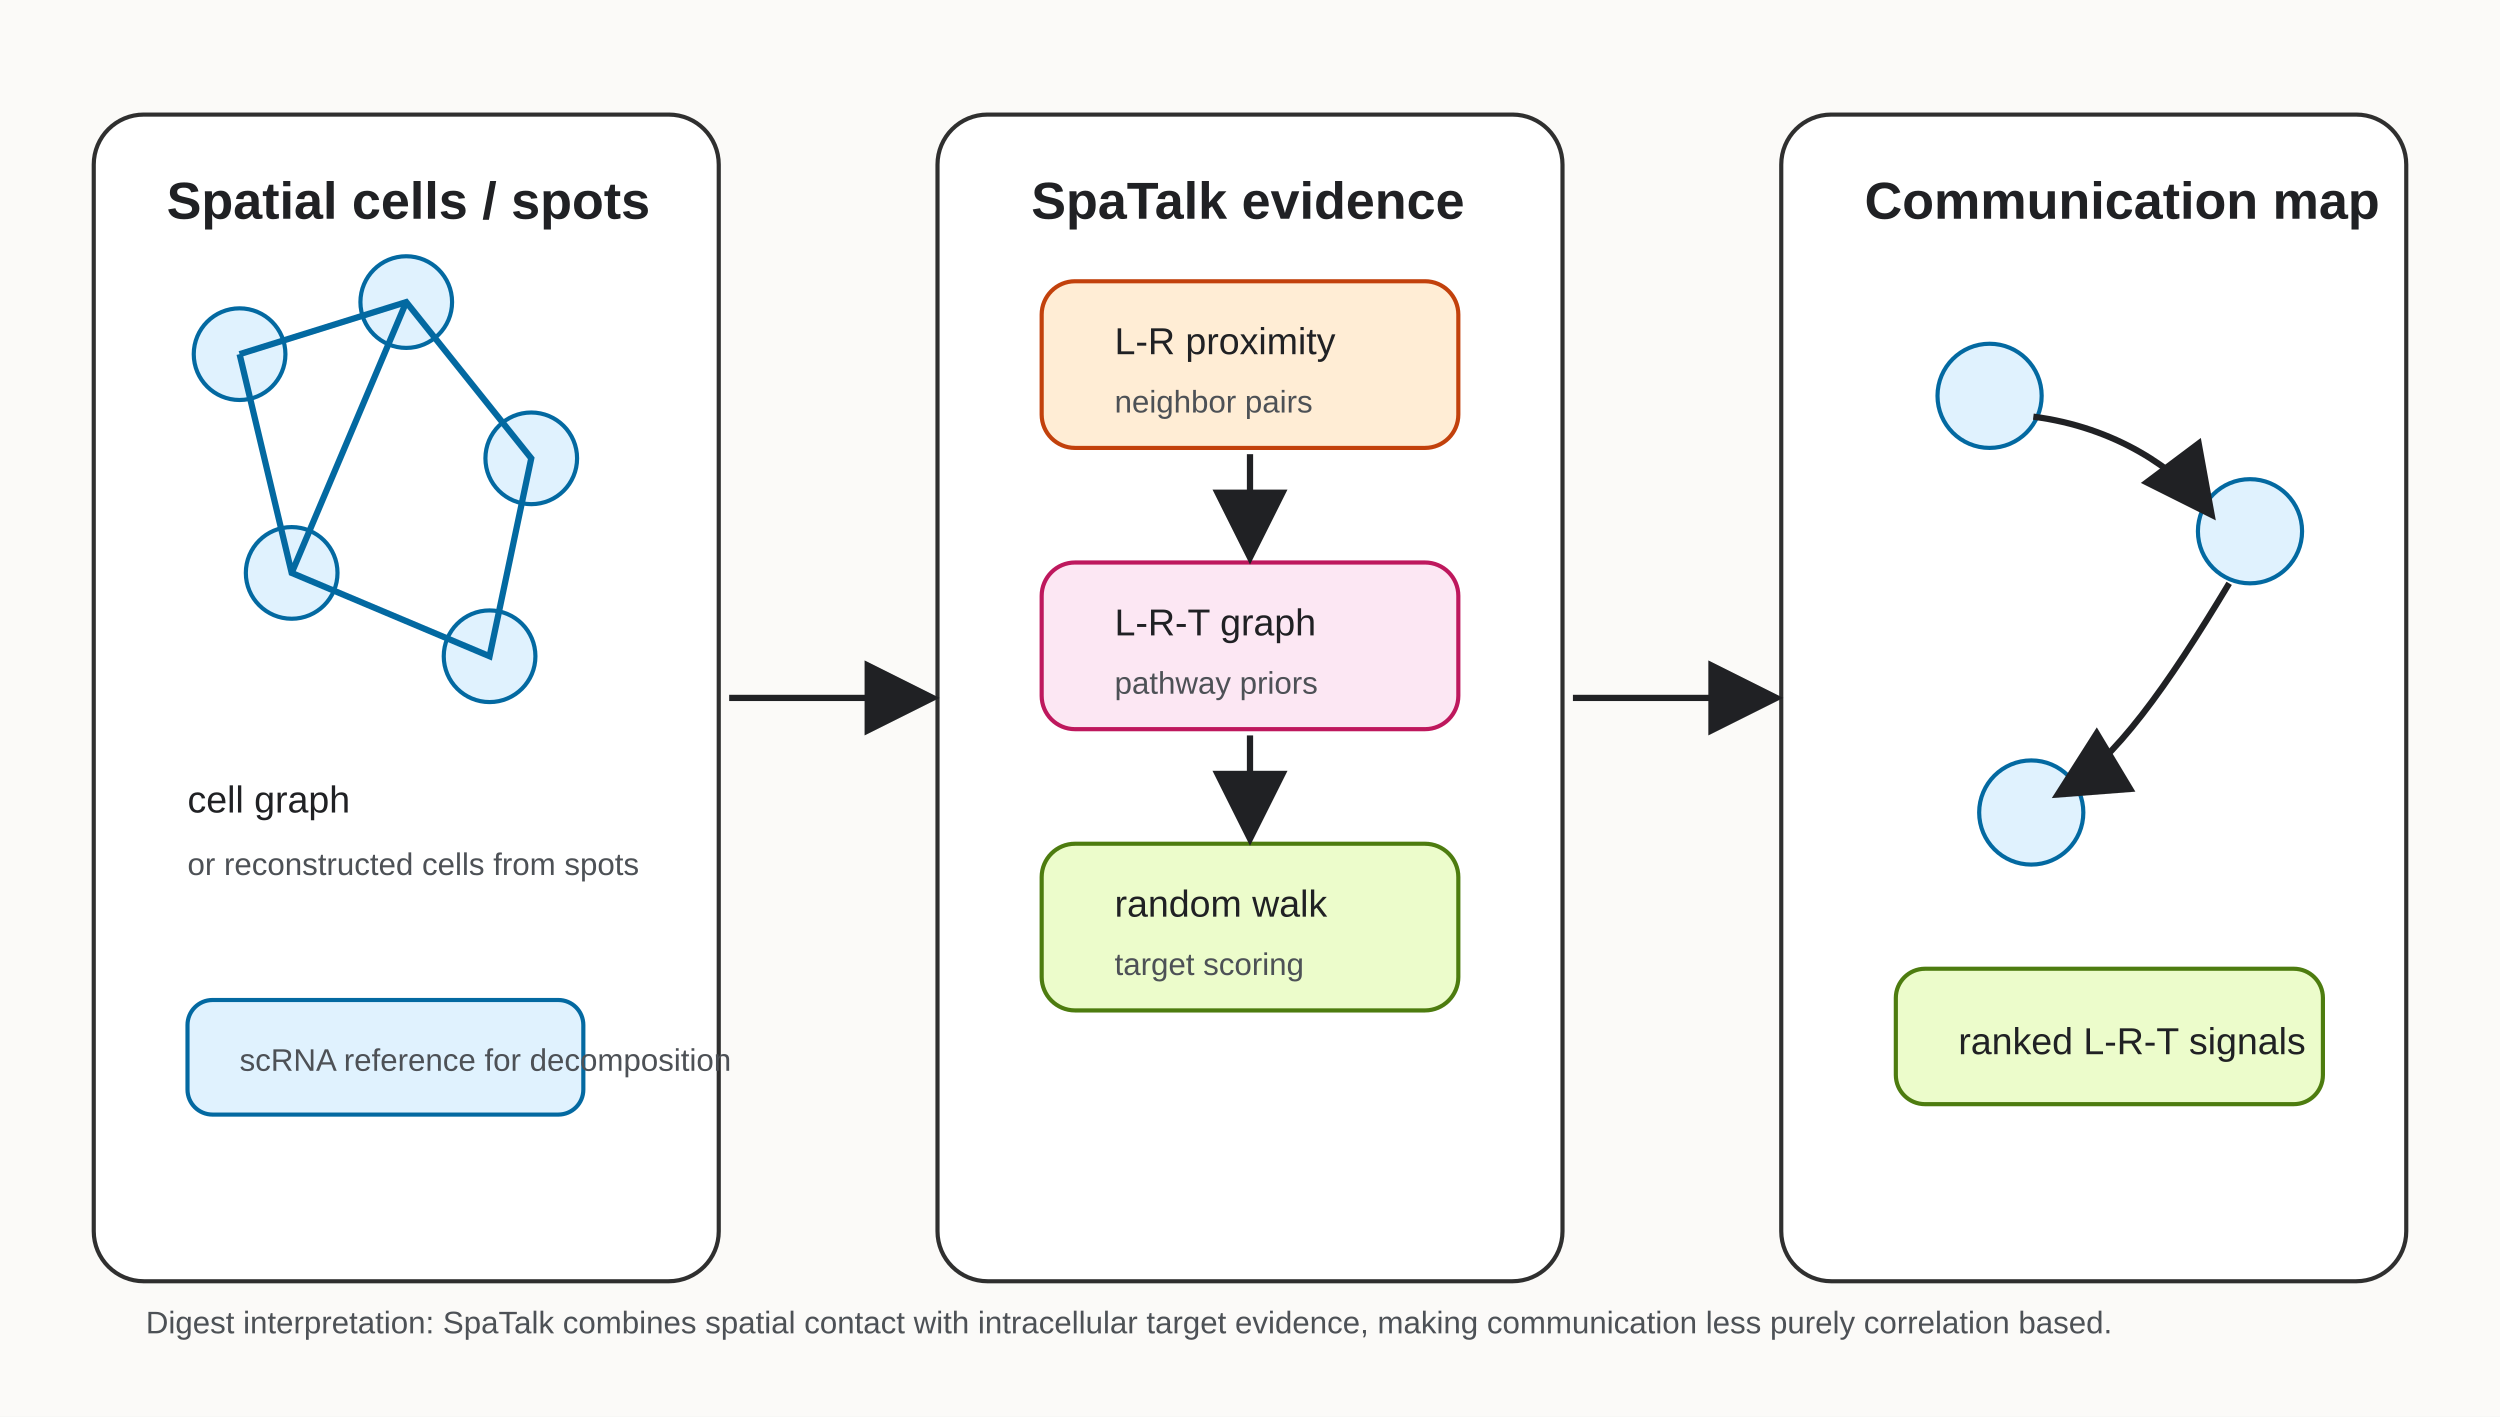
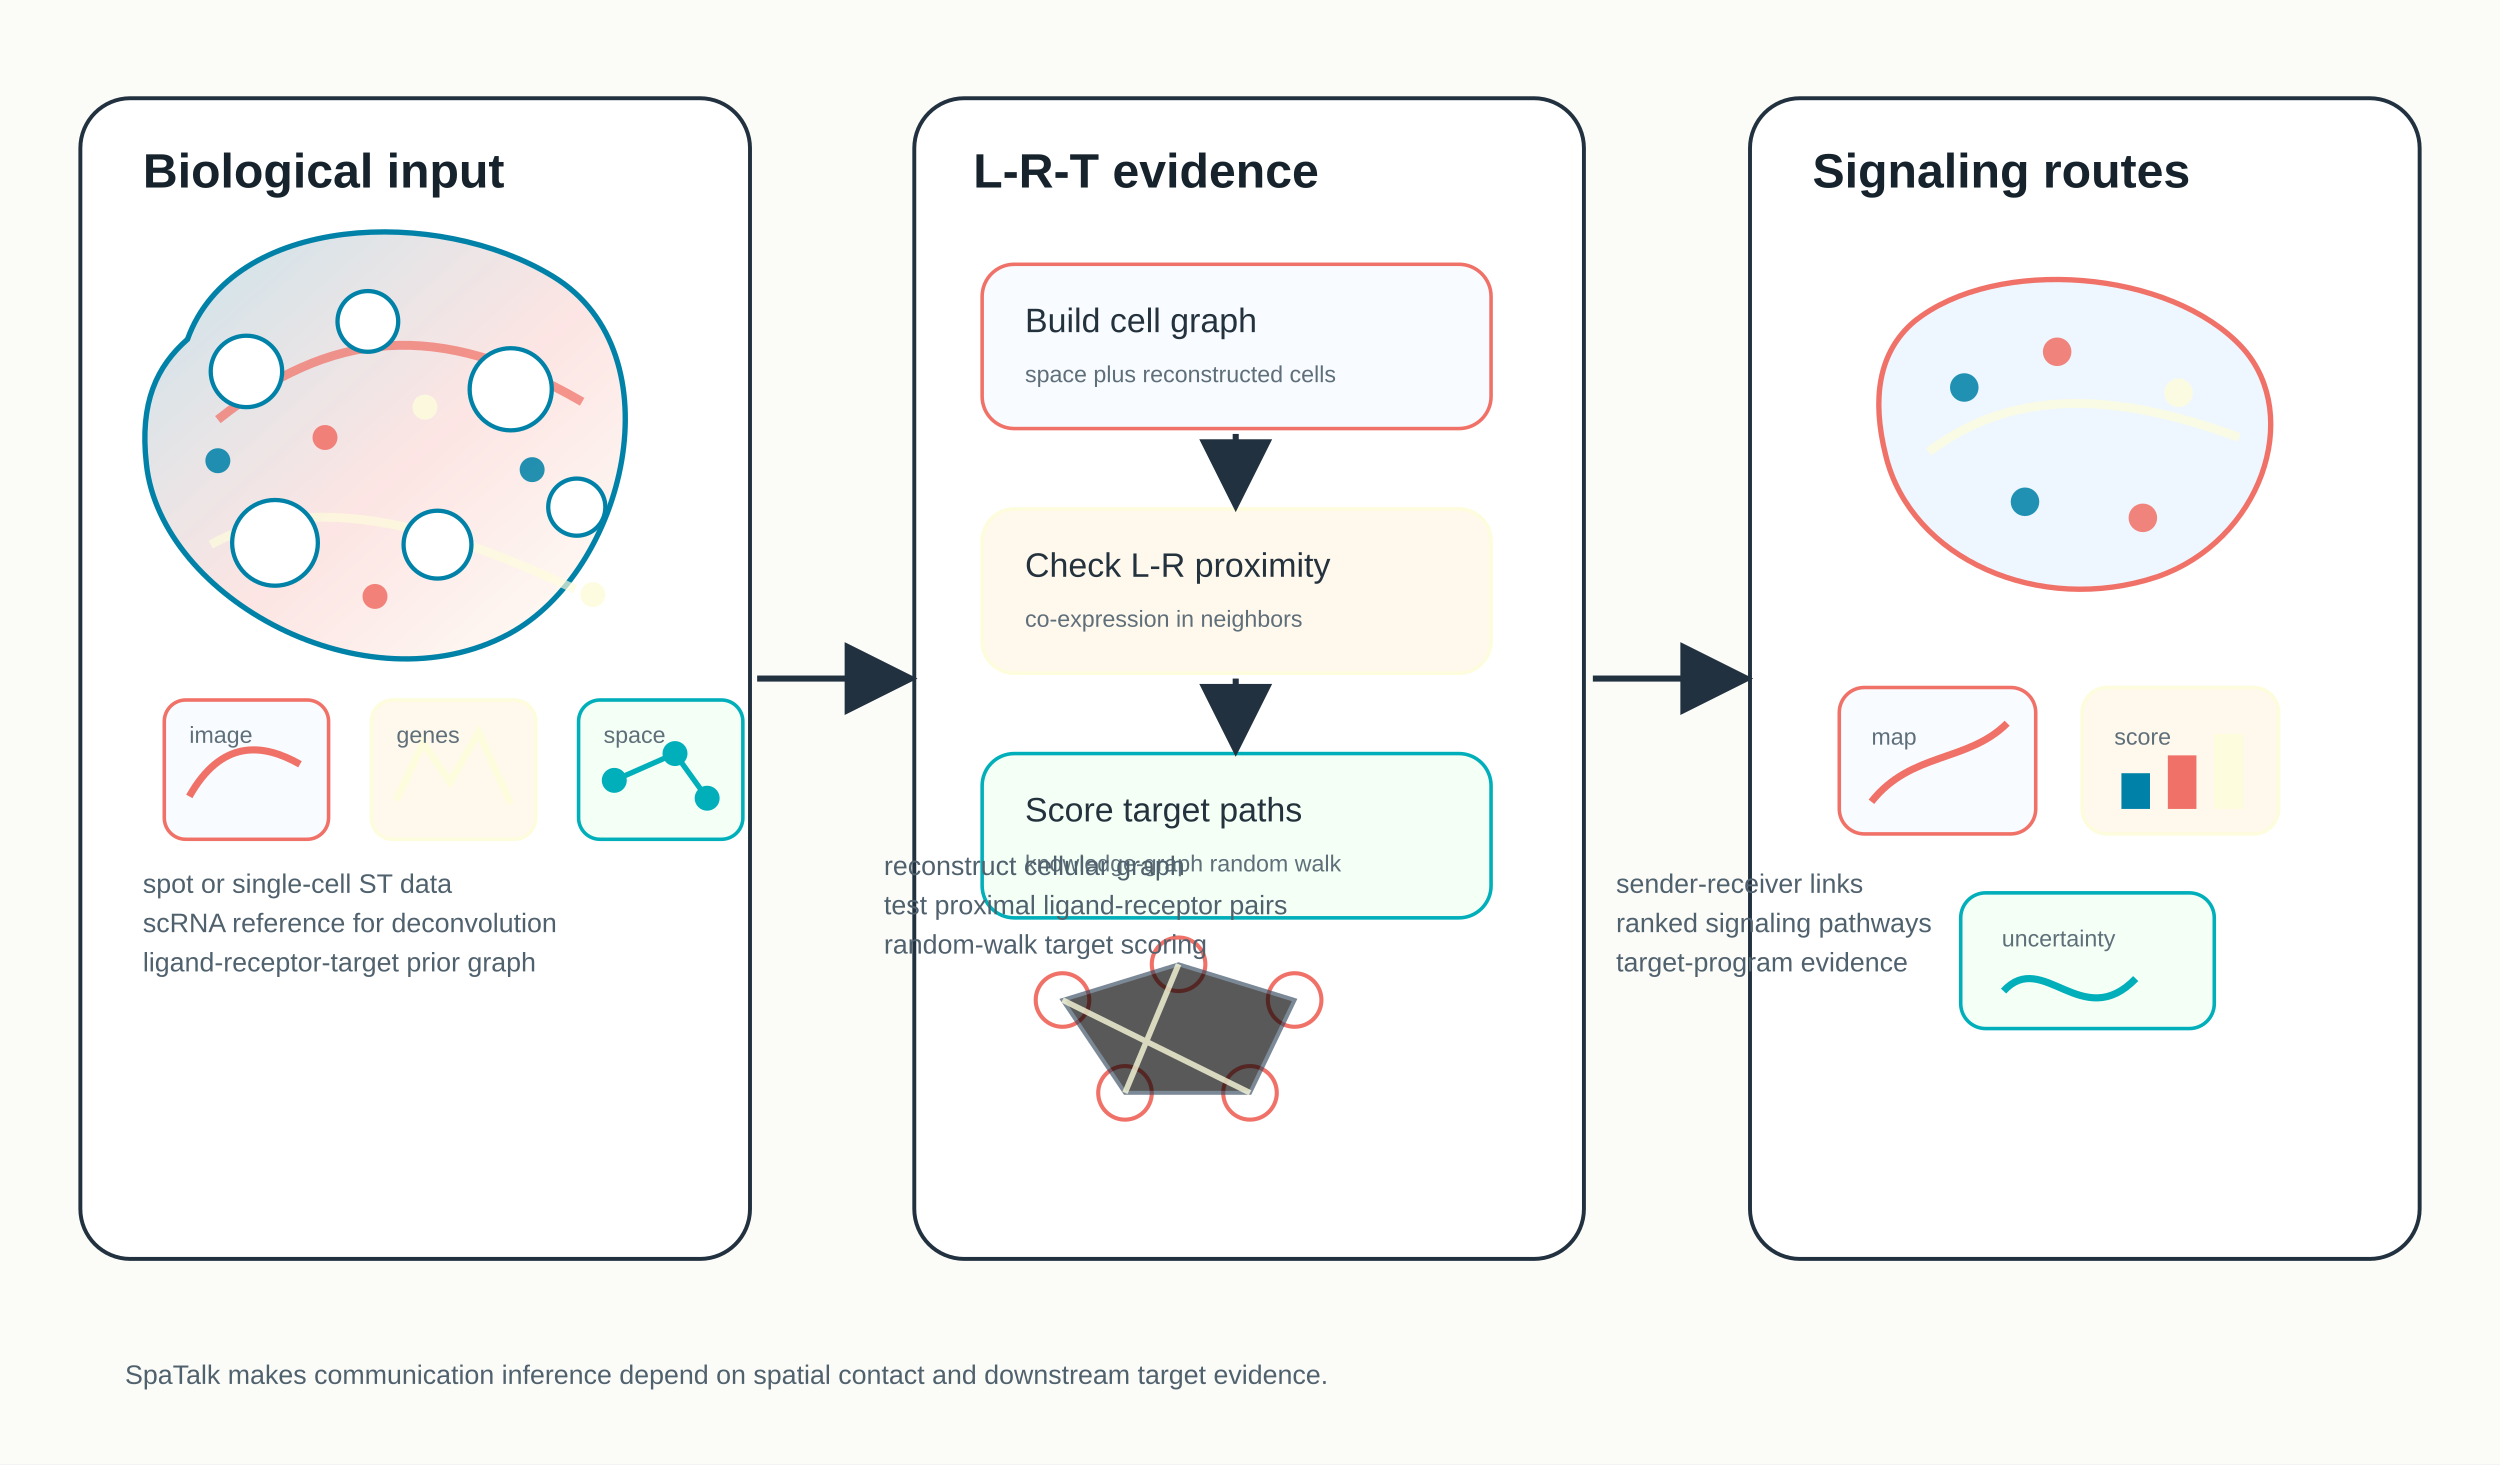
- <svg xmlns="http://www.w3.org/2000/svg" width="1200" height="680" viewBox="0 0 1200 680" role="img" aria-labelledby="title desc">
+ <svg xmlns="http://www.w3.org/2000/svg" width="1400" height="820" viewBox="0 0 1400 820" role="img" aria-labelledby="title desc">
  <defs>
+     <linearGradient id="tissueGrad" x1="0" x2="1" y1="0" y2="1">
+       <stop offset="0" stop-color="#0081a7" stop-opacity="0.22" />
+       <stop offset="0.55" stop-color="#f07167" stop-opacity="0.18" />
+       <stop offset="1" stop-color="#fdfcdc" stop-opacity="0.18" />
+     </linearGradient>
+     <linearGradient id="latentGrad" x1="0" x2="1">
+       <stop offset="0" stop-color="#f07167" stop-opacity="0.92" />
+       <stop offset="1" stop-color="#fdfcdc" stop-opacity="0.92" />
+     </linearGradient>
+     <marker id="arrow" markerWidth="12" markerHeight="12" refX="10" refY="6" orient="auto">
+       <path d="M0,0 L12,6 L0,12 z" fill="#22313f" />
+     </marker>
    <style>
-       .bg{fill:#fbfaf8}.panel{fill:#fff;stroke:#2f2f2f;stroke-width:2}.h{font:700 25px Arial,sans-serif;fill:#202124}.t{font:18px Arial,sans-serif;fill:#202124}.s{font:15px Arial,sans-serif;fill:#4d5156}.arrow{stroke:#202124;stroke-width:3;fill:none;marker-end:url(#a)}.cell{fill:#e0f2fe;stroke:#0369a1;stroke-width:2}.kg{fill:#fce7f3;stroke:#be185d;stroke-width:2}.score{fill:#ecfccb;stroke:#4d7c0f;stroke-width:2}.sig{fill:#ffedd5;stroke:#c2410c;stroke-width:2}
+       .bg{fill:#fbfbf7}.panel{fill:#ffffff;stroke:#22313f;stroke-width:2.2}.h{font:700 27px Arial,sans-serif;fill:#17232c}.t{font:19px Arial,sans-serif;fill:#24323d}.s{font:15px Arial,sans-serif;fill:#50616e}.xs{font:13px Arial,sans-serif;fill:#5f6f7a}.arrow{stroke:#22313f;stroke-width:3.4;fill:none;marker-end:url(#arrow)}.cell{fill:#ffffff;stroke:#0081a7;stroke-width:2.4}.spot{fill:#0081a7;opacity:.86}.spot2{fill:#f07167;opacity:.86}.spot3{fill:#fdfcdc;opacity:.86}.node{fill:#ffffff;stroke:#f07167;stroke-width:2.3}.edge{stroke:#34495e;stroke-width:2.2;opacity:.65}.edge2{stroke:#fdfcdc;stroke-width:3.2;opacity:.78}.chip{fill:#f8fbff;stroke:#f07167;stroke-width:2}.chip2{fill:#fff8ed;stroke:#fdfcdc;stroke-width:2}.chip3{fill:#f4fff6;stroke:#00afb9;stroke-width:2}.latent{fill:url(#latentGrad);opacity:.86}.dash{stroke-dasharray:8 7}.thick{stroke-width:5}
    </style>
-     <marker id="a" markerWidth="12" markerHeight="12" refX="10" refY="6" orient="auto">
-       <path d="M0,0 L12,6 L0,12 z" fill="#202124" />
-     </marker>
  </defs>
-   <rect class="bg" width="1200" height="680" />
-   <rect class="panel" x="45" y="55" width="300" height="560" rx="24" />
-   <rect class="panel" x="450" y="55" width="300" height="560" rx="24" />
-   <rect class="panel" x="855" y="55" width="300" height="560" rx="24" />
-   <text class="h" x="80" y="105">Spatial cells / spots</text>
-   <text class="h" x="495" y="105">SpaTalk evidence</text>
-   <text class="h" x="895" y="105">Communication map</text>
-   <g>
-     <circle class="cell" cx="115" cy="170" r="22" />
-     <circle class="cell" cx="195" cy="145" r="22" />
-     <circle class="cell" cx="255" cy="220" r="22" />
-     <circle class="cell" cx="140" cy="275" r="22" />
-     <circle class="cell" cx="235" cy="315" r="22" />
-     <path d="M115 170 L195 145 L255 220 L235 315 L140 275 L115 170 M195 145 L140 275" stroke="#0369a1" stroke-width="3" fill="none" />
-     <text class="t" x="90" y="390">cell graph</text>
-     <text class="s" x="90" y="420">or reconstructed cells from spots</text>
-     <rect class="cell" x="90" y="480" width="190" height="55" rx="12" />
-     <text class="s" x="115" y="514">scRNA reference for decomposition</text>
+   <rect class="bg" width="1400" height="820" />
+   <rect class="panel" x="45" y="55" width="375" height="650" rx="28" />
+   <rect class="panel" x="512" y="55" width="375" height="650" rx="28" />
+   <rect class="panel" x="980" y="55" width="375" height="650" rx="28" />
+   <text class="h" x="80" y="105">Biological input</text>
+   <text class="h" x="545" y="105">L-R-T evidence</text>
+   <text class="h" x="1015" y="105">Signaling routes</text>
+   <path d="M105 190 C130 120 245 115 310 155 C380 198 350 320 285 355 C205 398 90 335 82 260 C78 225 88 205 105 190 Z" fill="url(#tissueGrad)" stroke="#0081a7" stroke-width="3" />
+   <path d="M122 235 C185 185 245 178 326 225" stroke="#f07167" stroke-width="5" fill="none" opacity=".72" />
+   <path d="M118 305 C172 275 242 292 322 330" stroke="#fdfcdc" stroke-width="5" fill="none" opacity=".68" />
+   <circle class="cell" cx="138" cy="208" r="20" />
+   <circle class="cell" cx="206" cy="180" r="17" />
+   <circle class="cell" cx="286" cy="218" r="23" />
+   <circle class="cell" cx="154" cy="304" r="24" />
+   <circle class="cell" cx="245" cy="305" r="19" />
+   <circle class="cell" cx="323" cy="284" r="16" />
+   <circle class="spot" cx="122" cy="258" r="7" />
+   <circle class="spot2" cx="182" cy="245" r="7" />
+   <circle class="spot3" cx="238" cy="228" r="7" />
+   <circle class="spot" cx="298" cy="263" r="7" />
+   <circle class="spot2" cx="210" cy="334" r="7" />
+   <circle class="spot3" cx="332" cy="333" r="7" />
+   <g transform="translate(92 392)">
+     <rect class="chip" x="0" y="0" width="92" height="78" rx="12" />
+     <path d="M14 54 C32 22 55 24 76 36" stroke="#f07167" stroke-width="4" fill="none" />
+     <text class="xs" x="14" y="24">image</text>
+     <rect class="chip2" x="116" y="0" width="92" height="78" rx="12" />
+     <path d="M130 56 L145 24 L160 46 L176 18 L194 58" stroke="#fdfcdc" stroke-width="4" fill="none" />
+     <text class="xs" x="130" y="24">genes</text>
+     <rect class="chip3" x="232" y="0" width="92" height="78" rx="12" />
+     <circle cx="252" cy="45" r="7" fill="#00afb9" />
+     <circle cx="286" cy="30" r="7" fill="#00afb9" />
+     <circle cx="304" cy="55" r="7" fill="#00afb9" />
+     <path d="M252 45 L286 30 L304 55" stroke="#00afb9" stroke-width="3" fill="none" />
+     <text class="xs" x="246" y="24">space</text>
  </g>
-   <path class="arrow" d="M350 335 L445 335" />
-   <g>
-     <rect class="sig" x="500" y="135" width="200" height="80" rx="16" />
-     <text class="t" x="535" y="170">L-R proximity</text>
-     <text class="s" x="535" y="198">neighbor pairs</text>
-     <rect class="kg" x="500" y="270" width="200" height="80" rx="16" />
-     <text class="t" x="535" y="305">L-R-T graph</text>
-     <text class="s" x="535" y="333">pathway priors</text>
-     <rect class="score" x="500" y="405" width="200" height="80" rx="16" />
-     <text class="t" x="535" y="440">random walk</text>
-     <text class="s" x="535" y="468">target scoring</text>
-     <path class="arrow" d="M600 218 L600 265" />
-     <path class="arrow" d="M600 353 L600 400" />
+   <text class="s" x="80" y="500">spot or single-cell ST data</text>
+   <text class="s" x="80" y="522">scRNA reference for deconvolution</text>
+   <text class="s" x="80" y="544">ligand-receptor-target prior graph</text>
+   <path class="arrow" d="M424 380 C460 380 475 380 507 380" />
+   <g transform="translate(550 148)">
+     <rect class="chip" x="0" y="0" width="285" height="92" rx="18" />
+     <text class="t" x="24" y="38">Build cell graph</text>
+     <text class="xs" x="24" y="66">space plus reconstructed cells</text>
+     <rect class="chip2" x="0" y="137" width="285" height="92" rx="18" />
+     <text class="t" x="24" y="175">Check L-R proximity</text>
+     <text class="xs" x="24" y="203">co-expression in neighbors</text>
+     <rect class="chip3" x="0" y="274" width="285" height="92" rx="18" />
+     <text class="t" x="24" y="312">Score target paths</text>
+     <text class="xs" x="24" y="340">knowledge-graph random walk</text>
+     <path class="arrow" d="M142 95 L142 132" />
+     <path class="arrow" d="M142 232 L142 269" />
  </g>
-   <path class="arrow" d="M755 335 L850 335" />
-   <g>
-     <circle class="cell" cx="955" cy="190" r="25" />
-     <circle class="cell" cx="1080" cy="255" r="25" />
-     <circle class="cell" cx="975" cy="390" r="25" />
-     <path class="arrow" d="M976 200 C1015 205 1045 225 1060 245" />
-     <path class="arrow" d="M1070 280 C1040 330 1015 365 990 380" />
-     <rect class="score" x="910" y="465" width="205" height="65" rx="14" />
-     <text class="t" x="940" y="506">ranked L-R-T signals</text>
+   <g transform="translate(595 560)">
+     <circle class="node" cx="0" cy="0" r="15" />
+     <circle class="node" cx="65" cy="-20" r="15" />
+     <circle class="node" cx="130" cy="0" r="15" />
+     <circle class="node" cx="35" cy="52" r="15" />
+     <circle class="node" cx="105" cy="52" r="15" />
+     <path class="edge" d="M0 0 L65 -20 L130 0 L105 52 L35 52 Z" />
+     <path class="edge2" d="M0 0 L105 52 M65 -20 L35 52" />
  </g>
-   <text class="s" x="70" y="640">Digest interpretation: SpaTalk combines spatial contact with intracellular target evidence, making communication less purely correlation based.</text>
+   <text class="s" x="495" y="490">reconstruct cellular graph</text>
+   <text class="s" x="495" y="512">test proximal ligand-receptor pairs</text>
+   <text class="s" x="495" y="534">random-walk target scoring</text>
+   <path class="arrow" d="M892 380 C930 380 945 380 975 380" />
+   <g transform="translate(1030 135)">
+     <path d="M42 45 C88 8 186 16 226 60 C260 98 236 168 178 188 C112 210 40 178 26 120 C18 88 22 62 42 45 Z" fill="#eef7ff" stroke="#f07167" stroke-width="3" />
+     <path d="M50 118 C94 85 148 82 224 110" stroke="#fdfcdc" stroke-width="5" fill="none" opacity=".75" />
+     <circle class="spot" cx="70" cy="82" r="8" />
+     <circle class="spot2" cx="122" cy="62" r="8" />
+     <circle class="spot3" cx="190" cy="85" r="8" />
+     <circle class="spot" cx="104" cy="146" r="8" />
+     <circle class="spot2" cx="170" cy="155" r="8" />
+     <rect class="chip" x="0" y="250" width="110" height="82" rx="14" />
+     <text class="xs" x="18" y="282">map</text>
+     <path d="M18 314 C40 286 72 292 94 270" stroke="#f07167" stroke-width="4" fill="none" />
+     <rect class="chip2" x="136" y="250" width="110" height="82" rx="14" />
+     <text class="xs" x="154" y="282">score</text>
+     <rect x="158" y="298" width="16" height="20" fill="#0081a7" />
+     <rect x="184" y="288" width="16" height="30" fill="#f07167" />
+     <rect x="210" y="276" width="16" height="42" fill="#fdfcdc" />
+     <rect class="chip3" x="68" y="365" width="142" height="76" rx="14" />
+     <text class="xs" x="91" y="395">uncertainty</text>
+     <path d="M92 420 C114 396 136 444 166 413" stroke="#00afb9" stroke-width="4" fill="none" />
+   </g>
+   <text class="s" x="905" y="500">sender-receiver links</text>
+   <text class="s" x="905" y="522">ranked signaling pathways</text>
+   <text class="s" x="905" y="544">target-program evidence</text>
+   <text class="s" x="70" y="775">SpaTalk makes communication inference depend on spatial contact and downstream target evidence.</text>
</svg>
